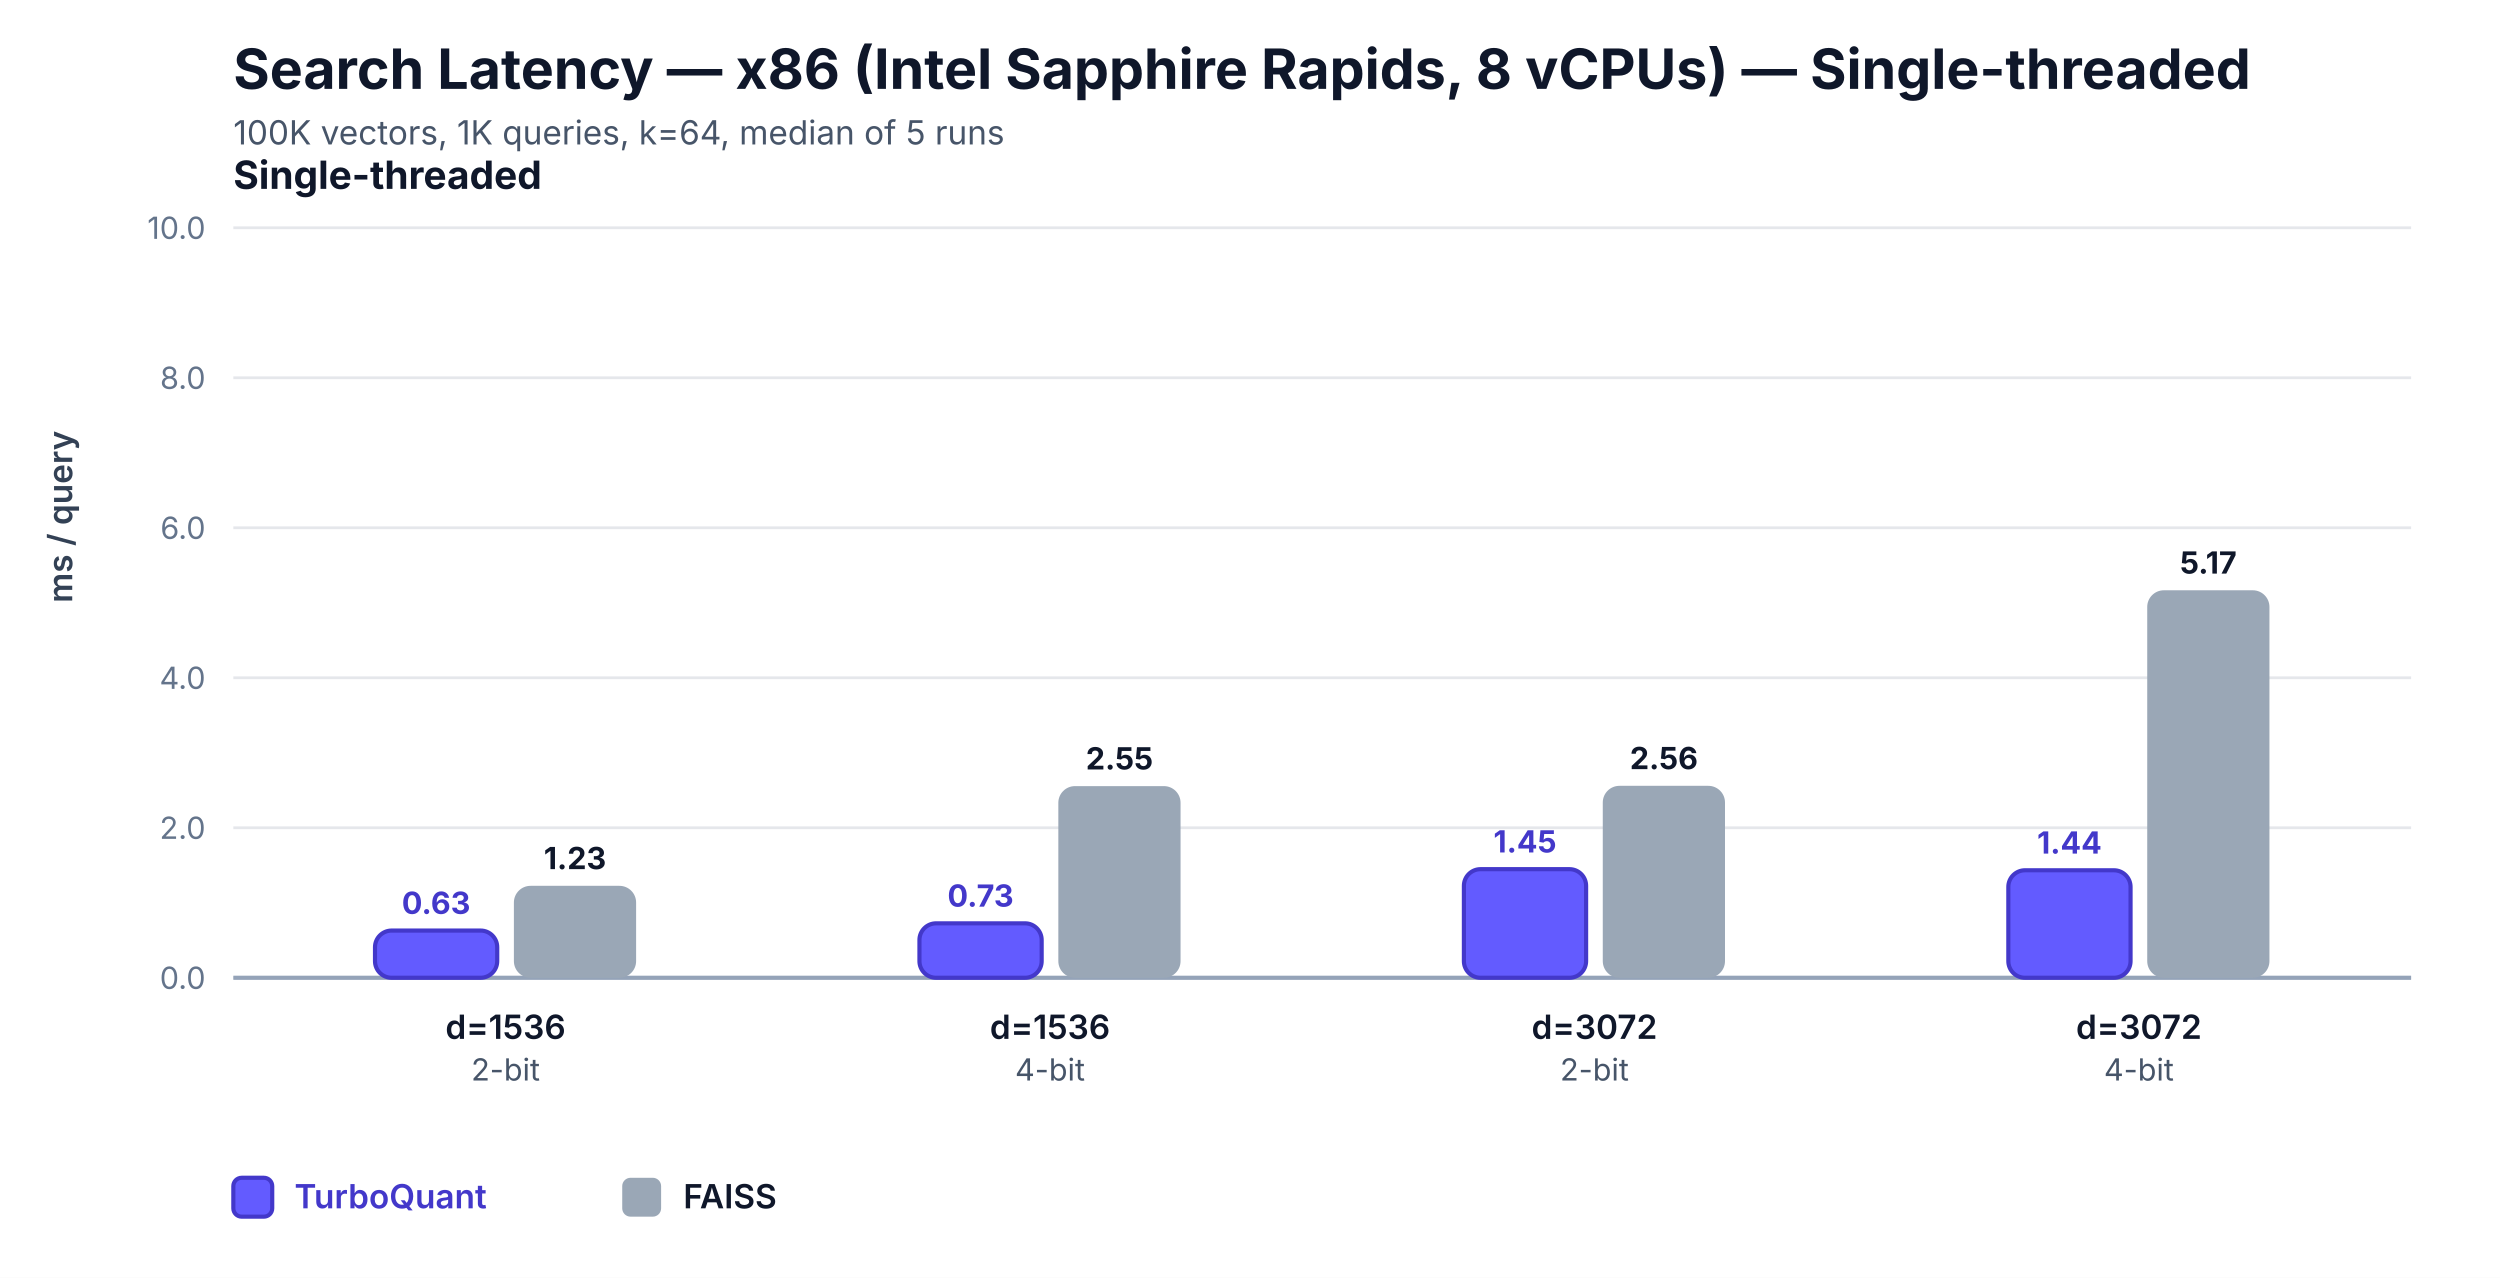
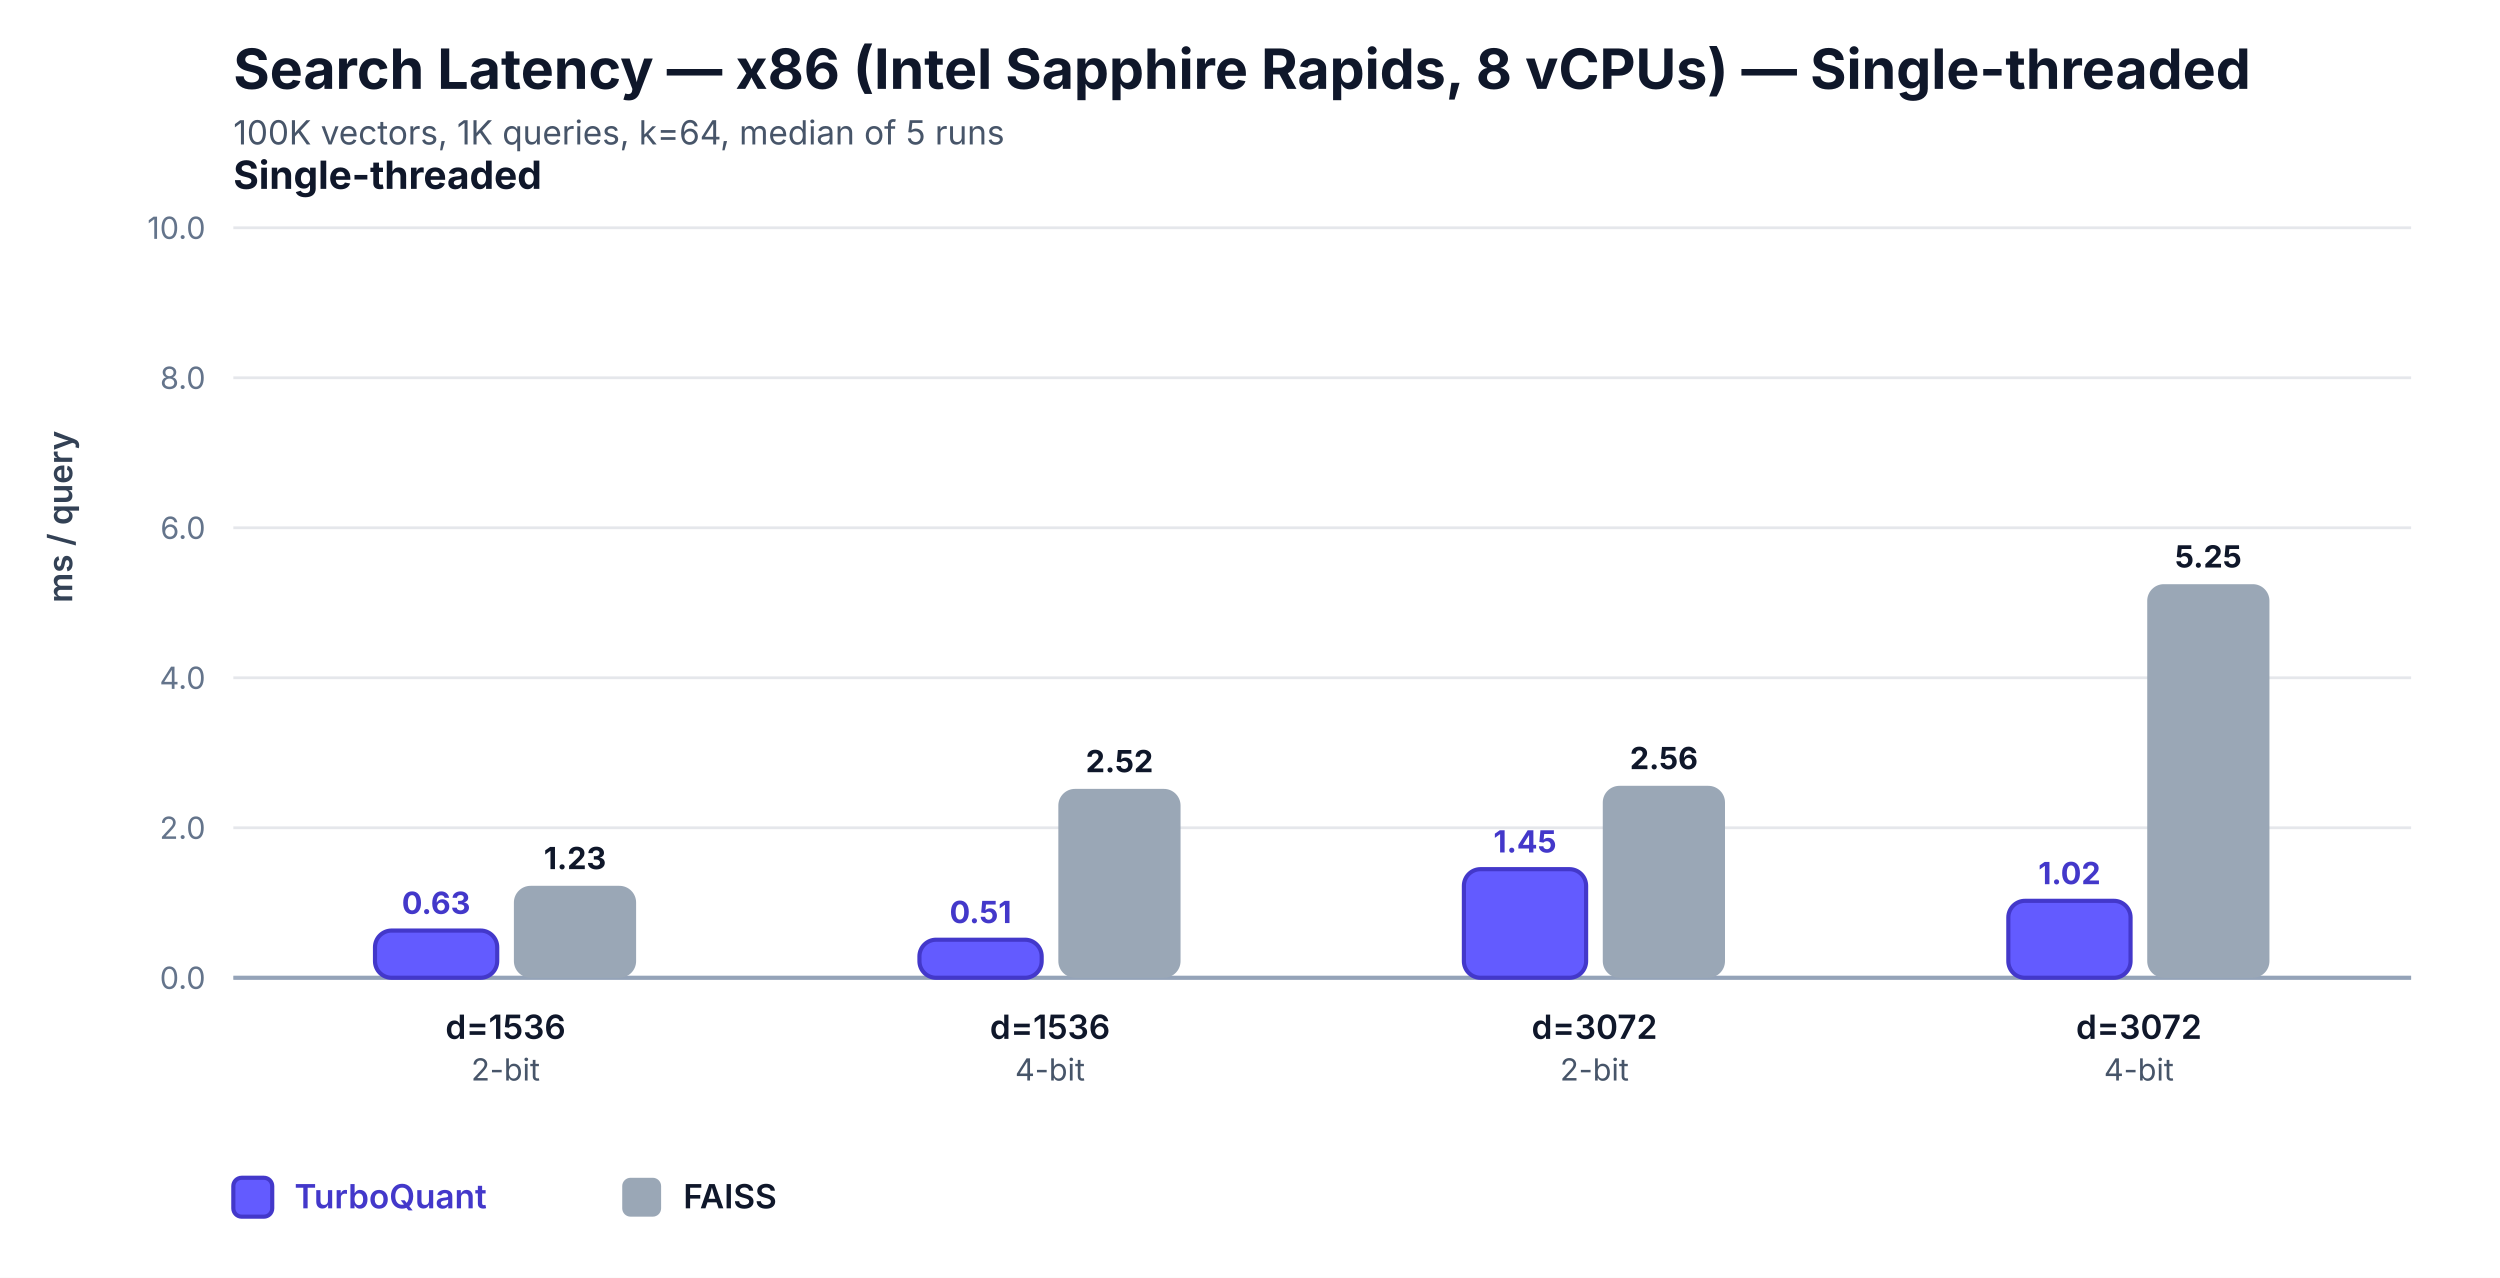
<svg xmlns="http://www.w3.org/2000/svg" width="900" height="460" viewBox="0 0 900 460" role="img" aria-label="Search Latency — x86 (Intel Sapphire Rapids, 8 vCPUs) — Single-threaded">
  <style>
  .title { font: 700 20px -apple-system, BlinkMacSystemFont, "Segoe UI", sans-serif; fill: #0f172a; }
  .subtitle { font: 400 12px -apple-system, BlinkMacSystemFont, "Segoe UI", sans-serif; fill: #475569; }
  .panel { font: 700 14px -apple-system, BlinkMacSystemFont, "Segoe UI", sans-serif; fill: #0f172a; }
  .label { font: 600 12px -apple-system, BlinkMacSystemFont, "Segoe UI", sans-serif; fill: #0f172a; }
  .secondary { font: 400 11px -apple-system, BlinkMacSystemFont, "Segoe UI", sans-serif; fill: #475569; }
  .tick { font: 400 11px -apple-system, BlinkMacSystemFont, "Segoe UI", sans-serif; fill: #64748b; }
  .value { font: 700 11px -apple-system, BlinkMacSystemFont, "Segoe UI", sans-serif; fill: #0f172a; }
  .value-accent { font: 700 11px -apple-system, BlinkMacSystemFont, "Segoe UI", sans-serif; fill: #4338ca; }
  .axis { font: 600 12px -apple-system, BlinkMacSystemFont, "Segoe UI", sans-serif; fill: #334155; }
  .legend { font: 600 12px -apple-system, BlinkMacSystemFont, "Segoe UI", sans-serif; fill: #0f172a; }
</style>
  <rect width="100%" height="100%" fill="#ffffff" />
  <text x="84" y="32" class="title">Search Latency — x86 (Intel Sapphire Rapids, 8 vCPUs) — Single-threaded</text>
  <text x="84" y="52" class="subtitle">100K vectors, 1K queries, k=64, median of 5 runs</text>
  <line x1="84" y1="352.0" x2="868" y2="352.0" stroke="#e5e7eb" stroke-width="1" />
  <text x="74" y="356.0" text-anchor="end" class="tick">0.0</text>
  <line x1="84" y1="298.0" x2="868" y2="298.0" stroke="#e5e7eb" stroke-width="1" />
  <text x="74" y="302.0" text-anchor="end" class="tick">2.0</text>
  <line x1="84" y1="244.0" x2="868" y2="244.0" stroke="#e5e7eb" stroke-width="1" />
  <text x="74" y="248.0" text-anchor="end" class="tick">4.0</text>
  <line x1="84" y1="190.0" x2="868" y2="190.0" stroke="#e5e7eb" stroke-width="1" />
  <text x="74" y="194.0" text-anchor="end" class="tick">6.0</text>
  <line x1="84" y1="136.0" x2="868" y2="136.0" stroke="#e5e7eb" stroke-width="1" />
  <text x="74" y="140.0" text-anchor="end" class="tick">8.0</text>
  <line x1="84" y1="82.0" x2="868" y2="82.0" stroke="#e5e7eb" stroke-width="1" />
  <text x="74" y="86.0" text-anchor="end" class="tick">10.0</text>
  <line x1="84" y1="352.0" x2="868" y2="352.0" stroke="#94a3b8" stroke-width="1.5" />
  <text x="84" y="68" class="panel">Single-threaded</text>
  <rect x="135.0" y="335.0" width="44" height="17.0" rx="6" fill="#635bff" stroke="#4338ca" stroke-width="1.5" />
  <rect x="185.0" y="318.9" width="44" height="33.1" rx="6" fill="#9aa7b6" />
  <text x="157.0" y="329.0" text-anchor="middle" class="value-accent">0.63</text>
  <text x="207.0" y="312.9" text-anchor="middle" class="value">1.23</text>
  <text x="182.0" y="374" text-anchor="middle" class="label">d=1536</text>
  <text x="182.0" y="389" text-anchor="middle" class="secondary">2-bit</text>
-   <rect x="331.0" y="332.4" width="44" height="19.6" rx="6" fill="#635bff" stroke="#4338ca" stroke-width="1.5" />
-   <rect x="381.0" y="283.0" width="44" height="69.0" rx="6" fill="#9aa7b6" />
-   <text x="353.0" y="326.4" text-anchor="middle" class="value-accent">0.73</text>
-   <text x="403.0" y="277.0" text-anchor="middle" class="value">2.55</text>
+   <rect x="331.0" y="338.3" width="44" height="13.7" rx="6" fill="#635bff" stroke="#4338ca" stroke-width="1.5" />
+   <rect x="381.0" y="284.0" width="44" height="68.0" rx="6" fill="#9aa7b6" />
+   <text x="353.0" y="332.3" text-anchor="middle" class="value-accent">0.51</text>
+   <text x="403.0" y="278.0" text-anchor="middle" class="value">2.52</text>
  <text x="378.0" y="374" text-anchor="middle" class="label">d=1536</text>
  <text x="378.0" y="389" text-anchor="middle" class="secondary">4-bit</text>
  <rect x="527.0" y="312.9" width="44" height="39.1" rx="6" fill="#635bff" stroke="#4338ca" stroke-width="1.5" />
  <rect x="577.0" y="282.9" width="44" height="69.1" rx="6" fill="#9aa7b6" />
  <text x="549.0" y="306.9" text-anchor="middle" class="value-accent">1.45</text>
  <text x="599.0" y="276.9" text-anchor="middle" class="value">2.56</text>
  <text x="574.0" y="374" text-anchor="middle" class="label">d=3072</text>
  <text x="574.0" y="389" text-anchor="middle" class="secondary">2-bit</text>
-   <rect x="723.0" y="313.3" width="44" height="38.7" rx="6" fill="#635bff" stroke="#4338ca" stroke-width="1.5" />
-   <rect x="773.0" y="212.5" width="44" height="139.5" rx="6" fill="#9aa7b6" />
-   <text x="745.0" y="307.3" text-anchor="middle" class="value-accent">1.44</text>
-   <text x="795.0" y="206.5" text-anchor="middle" class="value">5.17</text>
+   <rect x="723.0" y="324.3" width="44" height="27.7" rx="6" fill="#635bff" stroke="#4338ca" stroke-width="1.5" />
+   <rect x="773.0" y="210.3" width="44" height="141.7" rx="6" fill="#9aa7b6" />
+   <text x="745.0" y="318.3" text-anchor="middle" class="value-accent">1.02</text>
+   <text x="795.0" y="204.3" text-anchor="middle" class="value">5.25</text>
  <text x="770.0" y="374" text-anchor="middle" class="label">d=3072</text>
  <text x="770.0" y="389" text-anchor="middle" class="secondary">4-bit</text>
  <text x="26" y="217.0" transform="rotate(-90, 26, 217.0)" class="axis">ms / query</text>
  <rect x="84" y="424" width="14" height="14" rx="3" fill="#635bff" stroke="#4338ca" stroke-width="1.5" />
  <text x="106" y="435" class="legend" style="fill: #4338ca;">TurboQuant</text>
  <rect x="224" y="424" width="14" height="14" rx="3" fill="#9aa7b6" />
  <text x="246" y="435" class="legend">FAISS</text>
</svg>
